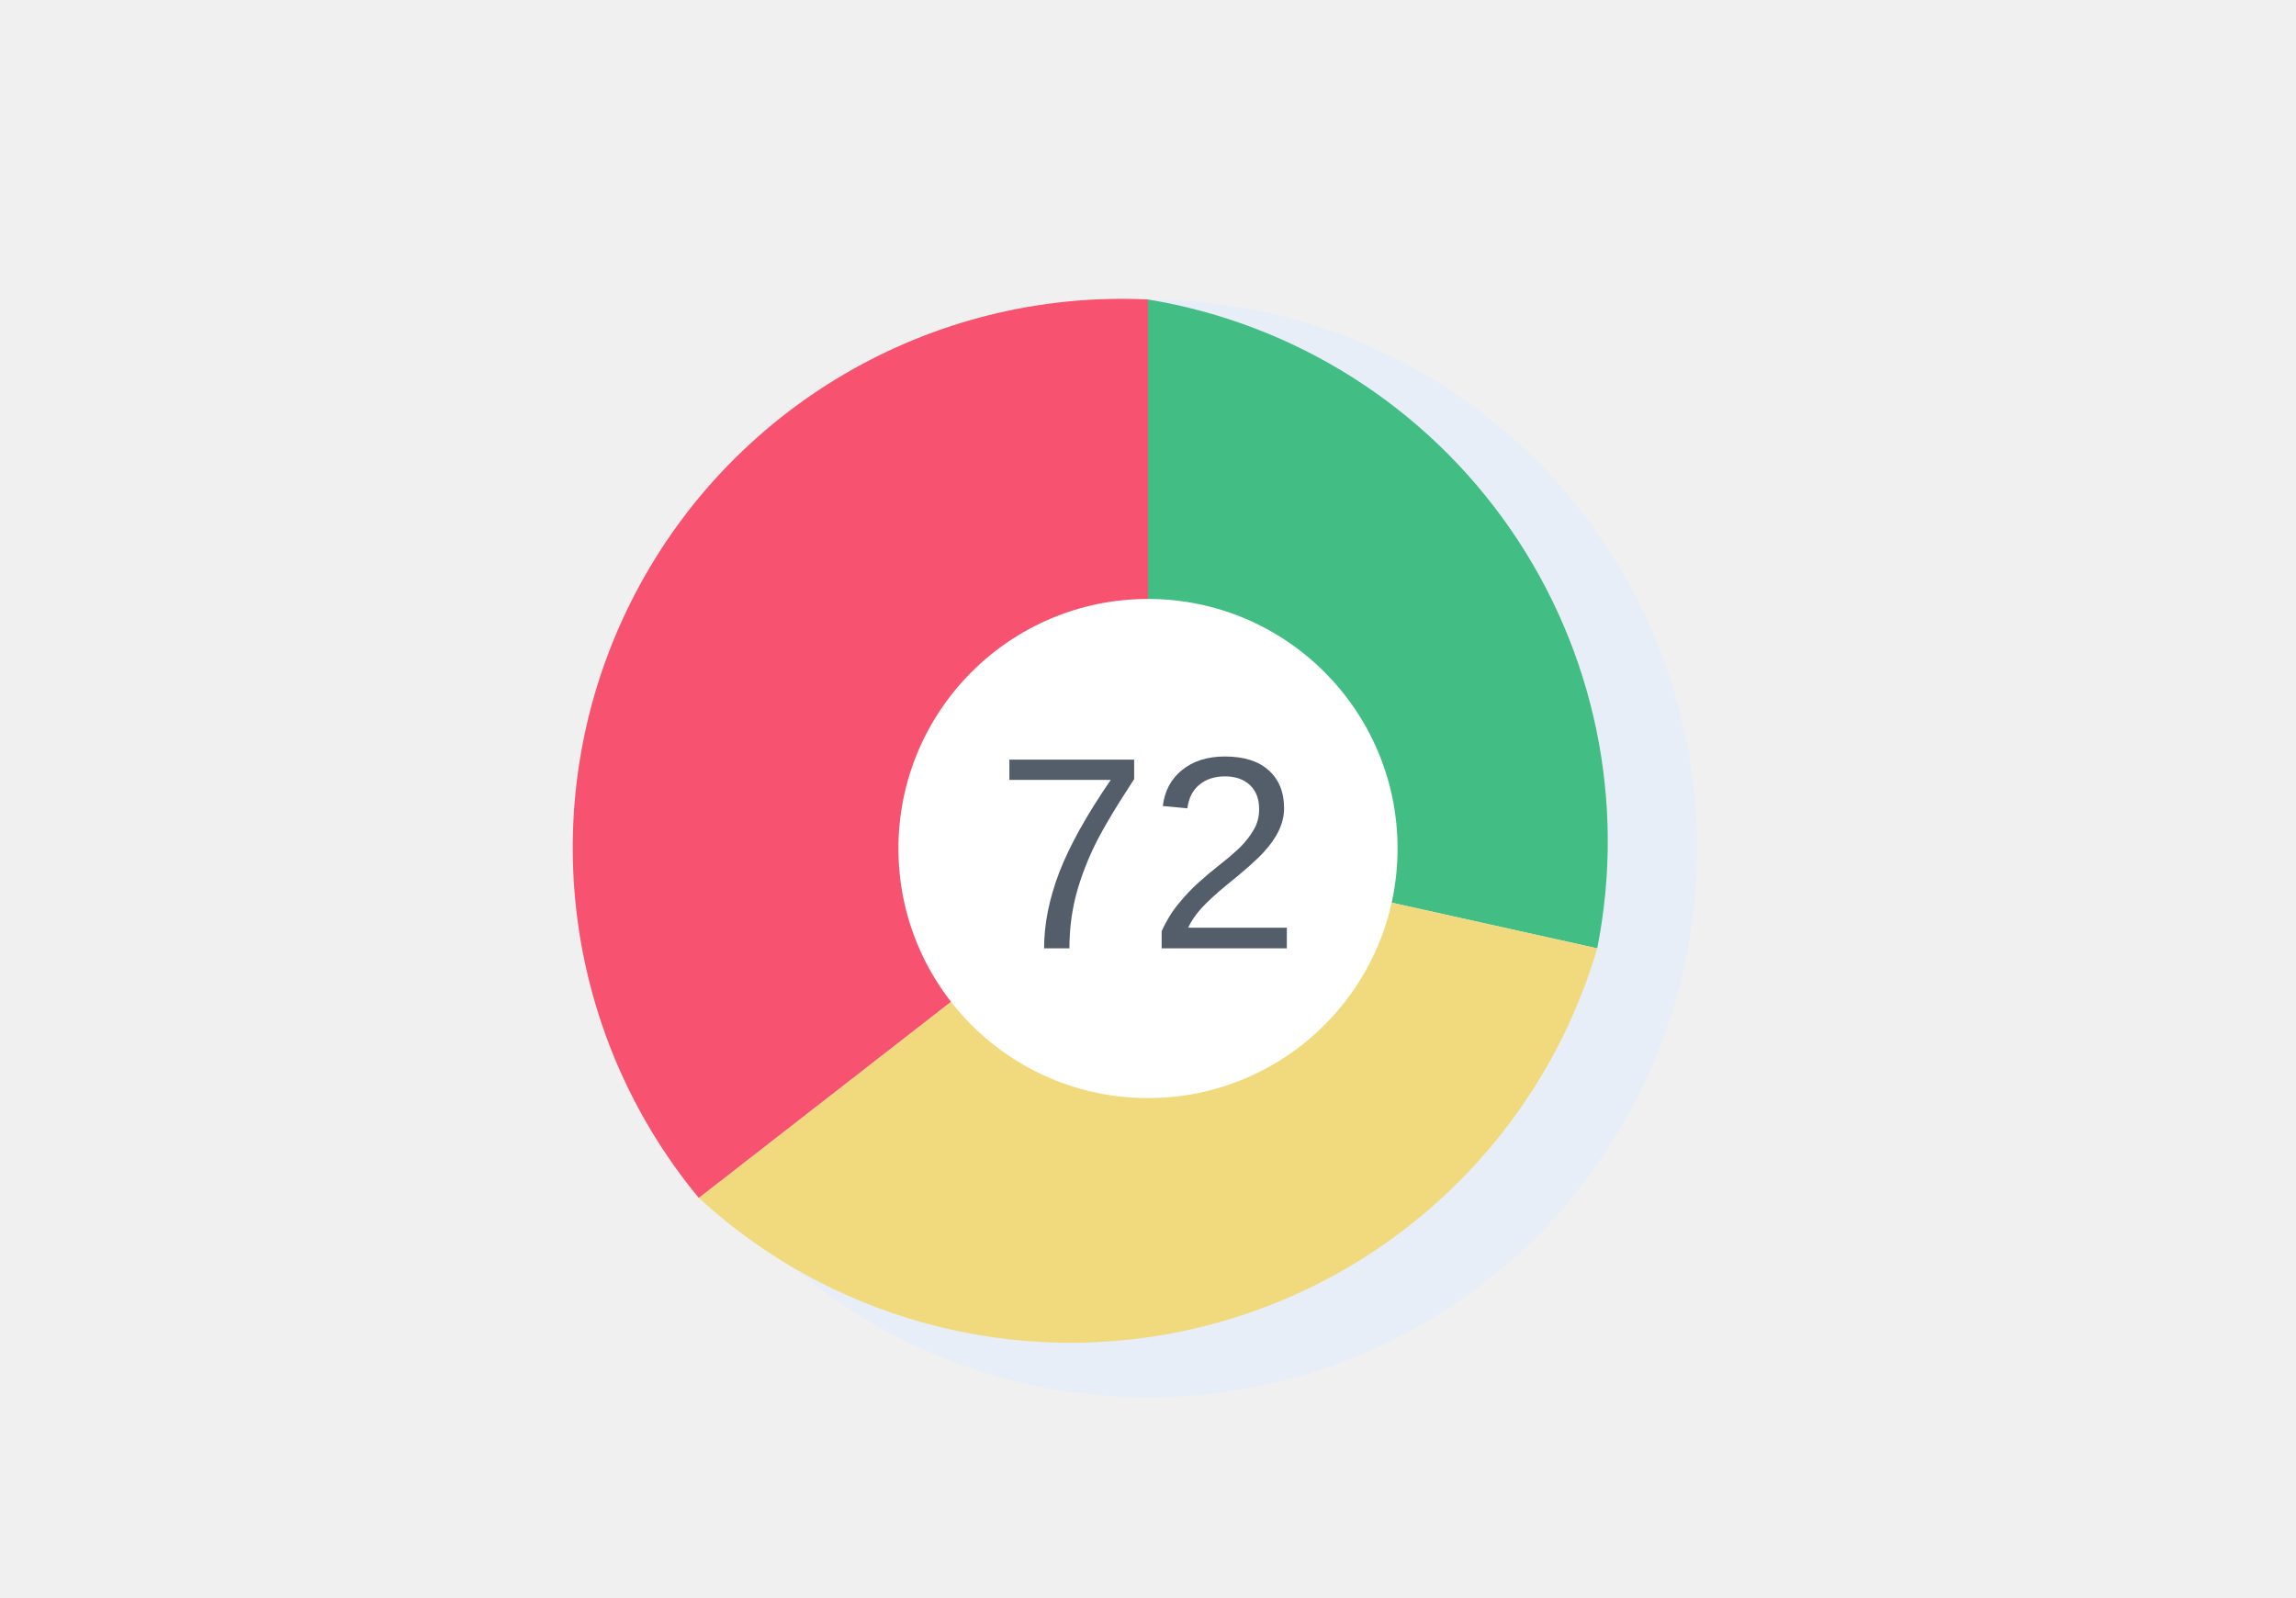
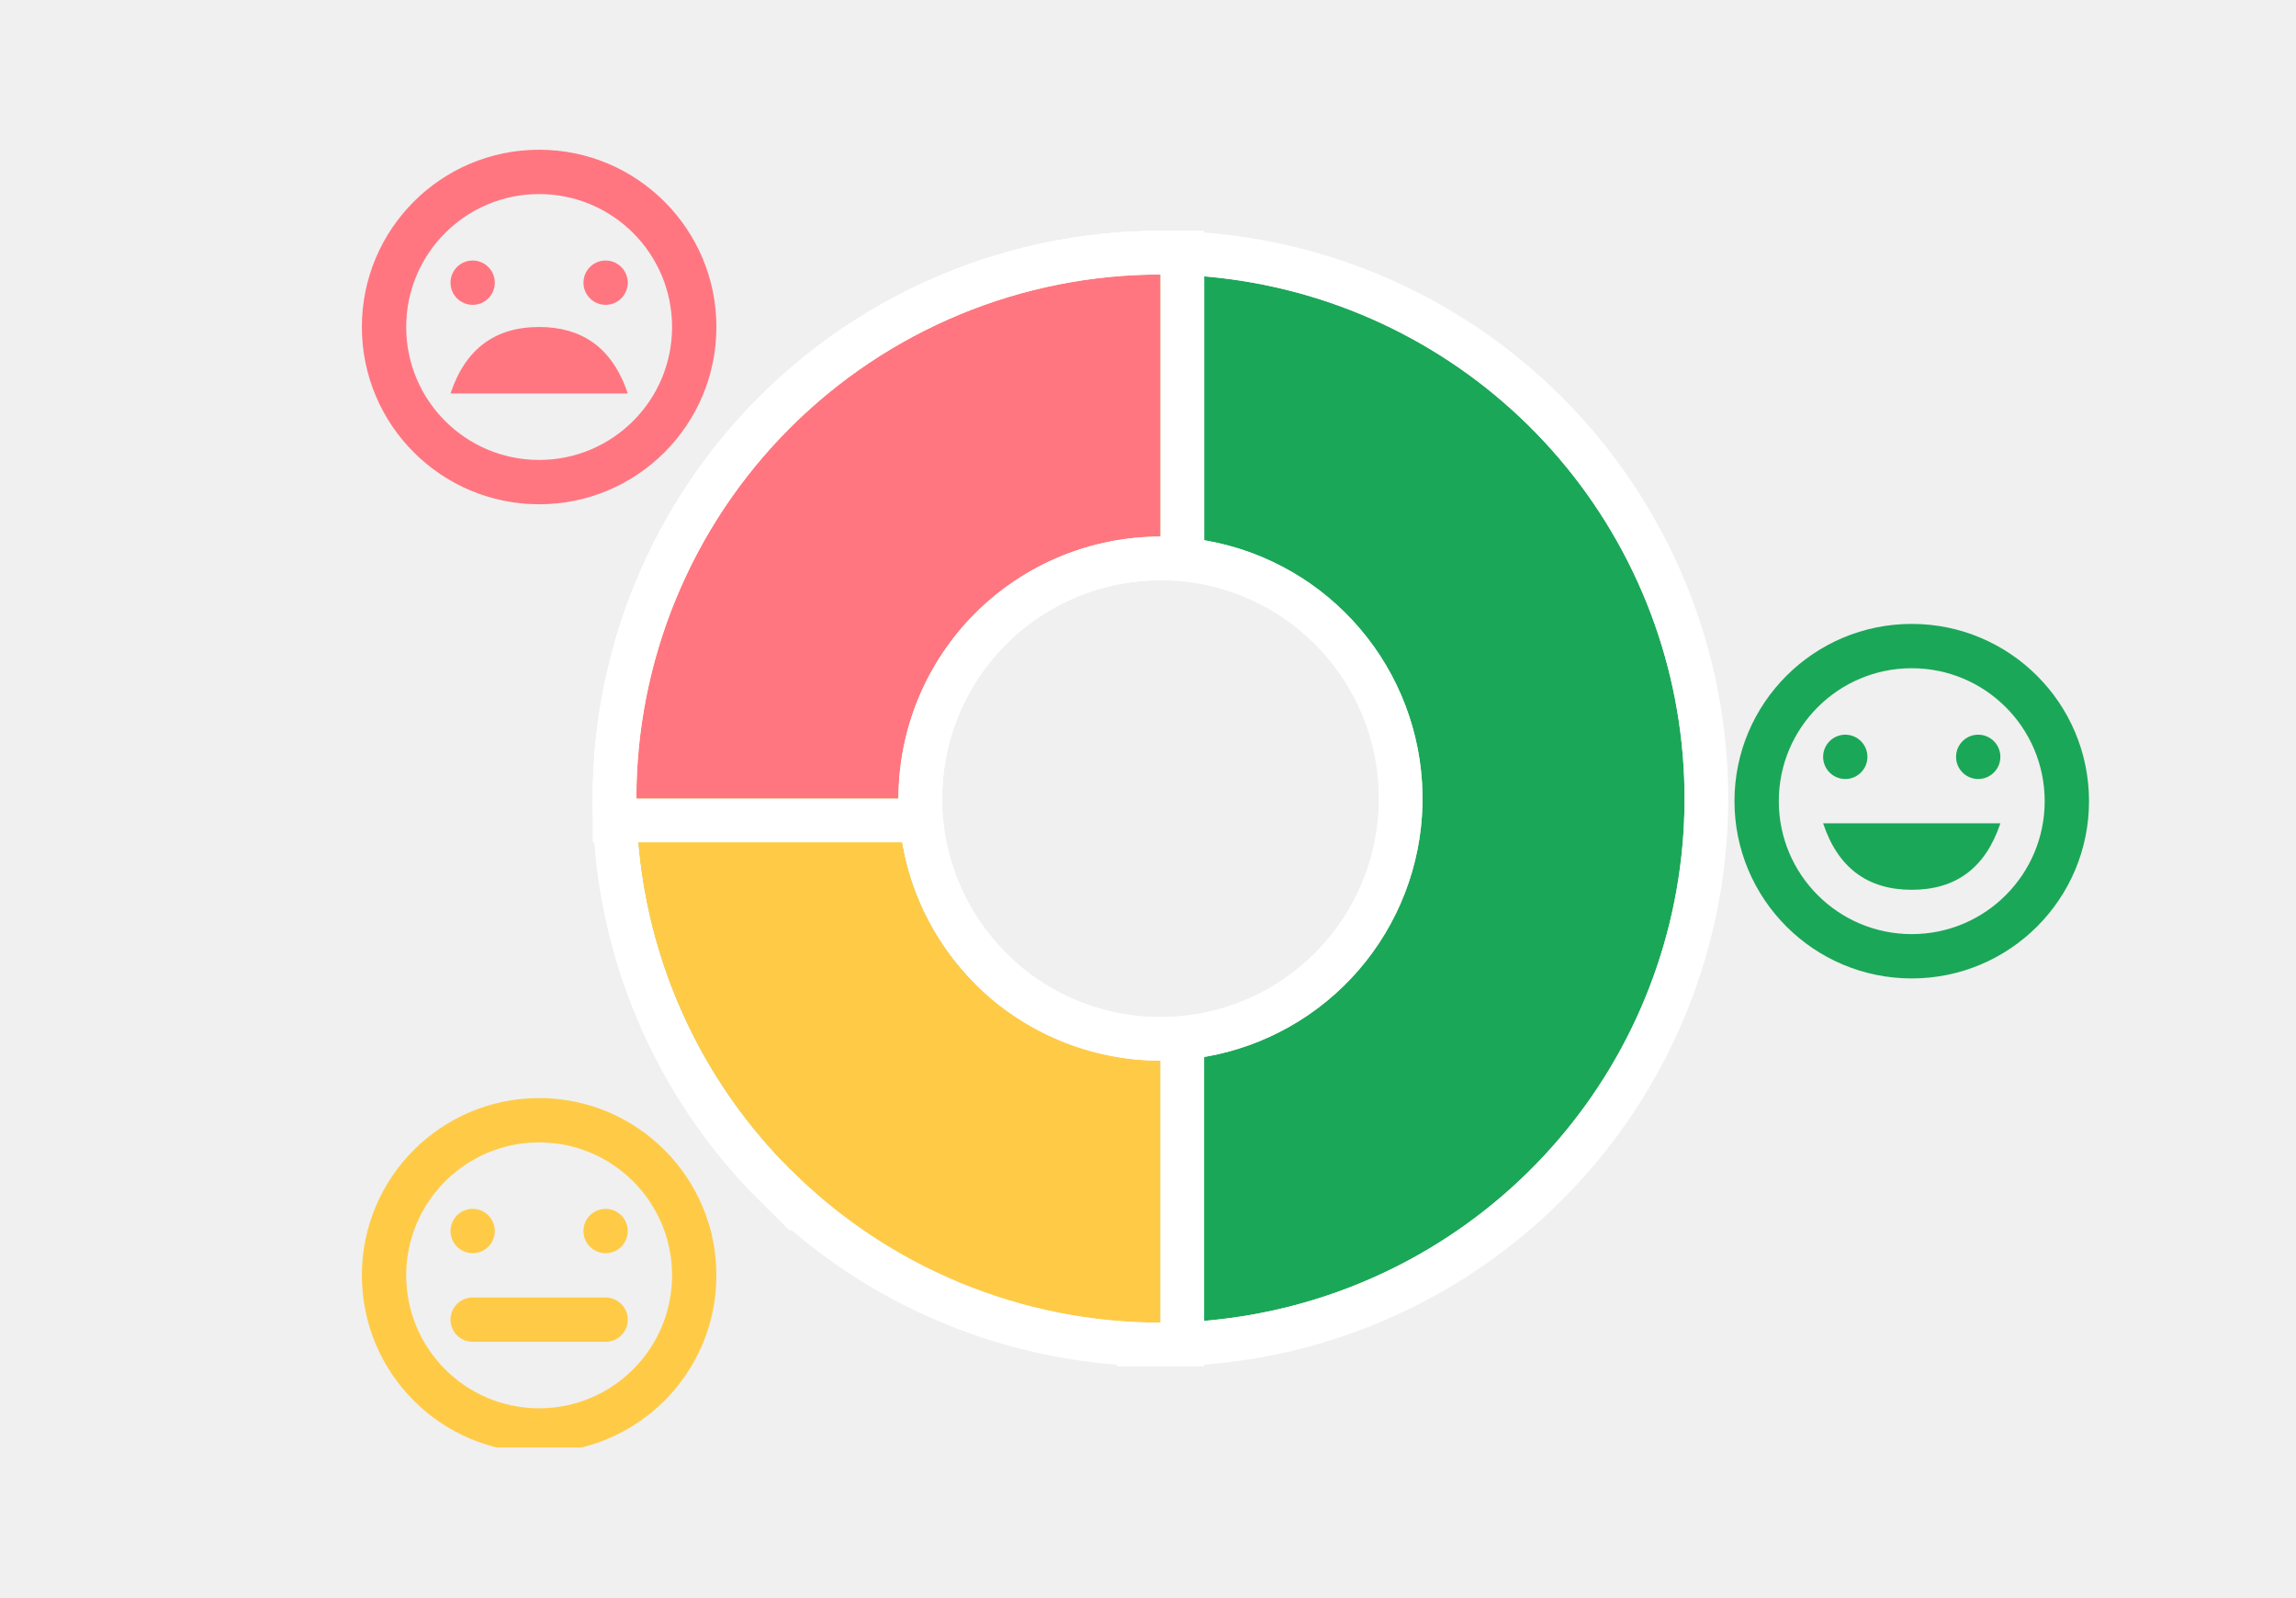
<svg xmlns="http://www.w3.org/2000/svg" width="92" height="64" viewBox="0 0 92 64" fill="none">
-   <circle cx="46" cy="34" r="22" fill="#E8EEF8" />
-   <path d="M46 12 A22 22 0 0 1 64 38 L46 34 Z" fill="#42BD84" />
-   <path d="M64 38 A22 22 0 0 1 28 48 L46 34 Z" fill="#F1DA7E" />
-   <path d="M28 48 A22 22 0 0 1 46 12 L46 34 Z" fill="#F85271" />
-   <circle cx="46" cy="34" r="10" fill="#fff" />
-   <text x="46" y="38" text-anchor="middle" font-family="Arial,sans-serif" font-size="11" fill="#545E6B">72</text>
+   <g clip-path="url(#clip0_2488_2449)">
+     <mask id="path-2-outside-1_2488_2449" maskUnits="userSpaceOnUse" x="23.5" y="9" width="46" height="46" fill="black">
+       <rect fill="white" x="23.5" y="9" width="46" height="46" />
+       <path d="M46.5 53C51.358 53 56.067 51.315 59.822 48.233C63.578 45.151 66.149 40.862 67.097 36.097C68.044 31.332 67.311 26.385 65.02 22.101C62.73 17.816 59.025 14.458 54.536 12.598C50.048 10.739 45.053 10.494 40.404 11.904C35.755 13.315 31.738 16.293 29.039 20.333C26.34 24.373 25.125 29.223 25.601 34.058C26.077 38.893 28.215 43.414 31.651 46.849L39.075 39.425C37.358 37.707 36.289 35.447 36.051 33.029C35.812 30.612 36.42 28.186 37.77 26.166C39.119 24.147 41.127 22.657 43.452 21.952C45.777 21.247 48.274 21.37 50.518 22.299C52.763 23.229 54.615 24.908 55.76 27.05C56.905 29.193 57.272 31.666 56.798 34.048C56.324 36.431 55.039 38.575 53.161 40.117C51.283 41.658 48.929 42.5 46.5 42.5V53Z" />
+     </mask>
+     <path d="M46.5 53C51.358 53 56.067 51.315 59.822 48.233C63.578 45.151 66.149 40.862 67.097 36.097C68.044 31.332 67.311 26.385 65.02 22.101C62.73 17.816 59.025 14.458 54.536 12.598C50.048 10.739 45.053 10.494 40.404 11.904C35.755 13.315 31.738 16.293 29.039 20.333C26.34 24.373 25.125 29.223 25.601 34.058C26.077 38.893 28.215 43.414 31.651 46.849L39.075 39.425C37.358 37.707 36.289 35.447 36.051 33.029C35.812 30.612 36.42 28.186 37.77 26.166C39.119 24.147 41.127 22.657 43.452 21.952C45.777 21.247 48.274 21.37 50.518 22.299C52.763 23.229 54.615 24.908 55.76 27.05C56.905 29.193 57.272 31.666 56.798 34.048C56.324 36.431 55.039 38.575 53.161 40.117C51.283 41.658 48.929 42.5 46.5 42.5V53Z" fill="#1BA758" />
+     <path d="M46.5 53C51.358 53 56.067 51.315 59.822 48.233C63.578 45.151 66.149 40.862 67.097 36.097C68.044 31.332 67.311 26.385 65.02 22.101C62.73 17.816 59.025 14.458 54.536 12.598C50.048 10.739 45.053 10.494 40.404 11.904C35.755 13.315 31.738 16.293 29.039 20.333C26.34 24.373 25.125 29.223 25.601 34.058C26.077 38.893 28.215 43.414 31.651 46.849L39.075 39.425C37.358 37.707 36.289 35.447 36.051 33.029C35.812 30.612 36.42 28.186 37.77 26.166C39.119 24.147 41.127 22.657 43.452 21.952C45.777 21.247 48.274 21.37 50.518 22.299C52.763 23.229 54.615 24.908 55.76 27.05C56.905 29.193 57.272 31.666 56.798 34.048C56.324 36.431 55.039 38.575 53.161 40.117C51.283 41.658 48.929 42.5 46.5 42.5V53Z" stroke="white" stroke-width="3.5" mask="url(#path-2-outside-1_2488_2449)" />
+     <mask id="path-3-outside-2_2488_2449" maskUnits="userSpaceOnUse" x="23.5" y="9" width="25" height="46" fill="black">
+       <rect fill="white" x="23.5" y="9" width="25" height="46" />
+       <path d="M46.5 11C43.742 11 41.011 11.543 38.464 12.598C35.916 13.654 33.601 15.201 31.651 17.151C29.701 19.101 28.154 21.416 27.099 23.964C26.043 26.512 25.5 29.242 25.5 32C25.5 34.758 26.043 37.489 27.099 40.036C28.154 42.584 29.701 44.899 31.651 46.849C33.601 48.799 35.916 50.346 38.464 51.401C41.011 52.457 43.742 53 46.5 53L46.5 42.5C45.121 42.5 43.756 42.228 42.482 41.701C41.208 41.173 40.05 40.4 39.075 39.425C38.1 38.45 37.327 37.292 36.799 36.018C36.272 34.744 36 33.379 36 32C36 30.621 36.272 29.256 36.799 27.982C37.327 26.708 38.1 25.55 39.075 24.575C40.05 23.6 41.208 22.827 42.482 22.299C43.756 21.772 45.121 21.5 46.5 21.5V11Z" />
+     </mask>
+     <path d="M46.5 11C43.742 11 41.011 11.543 38.464 12.598C35.916 13.654 33.601 15.201 31.651 17.151C29.701 19.101 28.154 21.416 27.099 23.964C26.043 26.512 25.5 29.242 25.5 32C25.5 34.758 26.043 37.489 27.099 40.036C28.154 42.584 29.701 44.899 31.651 46.849C33.601 48.799 35.916 50.346 38.464 51.401C41.011 52.457 43.742 53 46.5 53L46.5 42.5C45.121 42.5 43.756 42.228 42.482 41.701C41.208 41.173 40.05 40.4 39.075 39.425C38.1 38.45 37.327 37.292 36.799 36.018C36.272 34.744 36 33.379 36 32C36 30.621 36.272 29.256 36.799 27.982C37.327 26.708 38.1 25.55 39.075 24.575C40.05 23.6 41.208 22.827 42.482 22.299C43.756 21.772 45.121 21.5 46.5 21.5V11Z" fill="#FFCB47" />
+     <path d="M46.5 11C43.742 11 41.011 11.543 38.464 12.598C35.916 13.654 33.601 15.201 31.651 17.151C29.701 19.101 28.154 21.416 27.099 23.964C26.043 26.512 25.5 29.242 25.5 32C25.5 34.758 26.043 37.489 27.099 40.036C28.154 42.584 29.701 44.899 31.651 46.849C33.601 48.799 35.916 50.346 38.464 51.401C41.011 52.457 43.742 53 46.5 53L46.5 42.5C45.121 42.5 43.756 42.228 42.482 41.701C41.208 41.173 40.05 40.4 39.075 39.425C38.1 38.45 37.327 37.292 36.799 36.018C36.272 34.744 36 33.379 36 32C36 30.621 36.272 29.256 36.799 27.982C37.327 26.708 38.1 25.55 39.075 24.575C40.05 23.6 41.208 22.827 42.482 22.299C43.756 21.772 45.121 21.5 46.5 21.5V11Z" stroke="white" stroke-width="3.5" mask="url(#path-3-outside-2_2488_2449)" />
+     <mask id="path-4-outside-3_2488_2449" maskUnits="userSpaceOnUse" x="23.5" y="9" width="25" height="25" fill="black">
+       <rect fill="white" x="23.5" y="9" width="25" height="25" />
+       <path d="M46.5 11C43.742 11 41.011 11.543 38.464 12.598C35.916 13.654 33.601 15.201 31.651 17.151C29.701 19.101 28.154 21.416 27.099 23.964C26.043 26.512 25.5 29.242 25.5 32L36 32C36 30.621 36.272 29.256 36.799 27.982C37.327 26.708 38.1 25.55 39.075 24.575C40.05 23.6 41.208 22.827 42.482 22.299C43.756 21.772 45.121 21.5 46.5 21.5V11Z" />
+     </mask>
+     <path d="M46.5 11C43.742 11 41.011 11.543 38.464 12.598C35.916 13.654 33.601 15.201 31.651 17.151C29.701 19.101 28.154 21.416 27.099 23.964C26.043 26.512 25.5 29.242 25.5 32L36 32C36 30.621 36.272 29.256 36.799 27.982C37.327 26.708 38.1 25.55 39.075 24.575C40.05 23.6 41.208 22.827 42.482 22.299C43.756 21.772 45.121 21.5 46.5 21.5V11Z" fill="#FF7681" />
+     <path d="M46.5 11C43.742 11 41.011 11.543 38.464 12.598C35.916 13.654 33.601 15.201 31.651 17.151C29.701 19.101 28.154 21.416 27.099 23.964C26.043 26.512 25.5 29.242 25.5 32L36 32C36 30.621 36.272 29.256 36.799 27.982C37.327 26.708 38.1 25.55 39.075 24.575C40.05 23.6 41.208 22.827 42.482 22.299C43.756 21.772 45.121 21.5 46.5 21.5V11Z" stroke="white" stroke-width="3.5" mask="url(#path-4-outside-3_2488_2449)" />
+     <path d="M25.081 15.558C24.467 13.921 23.308 13.103 21.603 13.103C19.827 13.103 18.643 13.991 18.052 15.767H25.154L25.081 15.558Z" fill="#FF7681" />
+     <path d="M19.827 11.327C19.827 11.818 19.43 12.215 18.939 12.215C18.449 12.215 18.052 11.818 18.052 11.327C18.052 10.837 18.449 10.439 18.939 10.439C19.43 10.439 19.827 10.837 19.827 11.327Z" fill="#FF7681" />
+     <path d="M24.267 12.215C24.757 12.215 25.154 11.818 25.154 11.327C25.154 10.837 24.757 10.439 24.267 10.439C23.776 10.439 23.379 10.837 23.379 11.327C23.379 11.818 23.776 12.215 24.267 12.215Z" fill="#FF7681" />
+     <path fill-rule="evenodd" clip-rule="evenodd" d="M21.603 6C25.526 6 28.706 9.18 28.706 13.103C28.706 17.026 25.526 20.206 21.603 20.206C17.68 20.206 14.5 17.026 14.5 13.103C14.5 9.18 17.68 6 21.603 6ZM21.603 7.776C18.661 7.776 16.276 10.161 16.276 13.103C16.276 16.045 18.661 18.43 21.603 18.43C24.545 18.43 26.93 16.045 26.93 13.103C26.93 10.161 24.545 7.776 21.603 7.776Z" fill="#FF7681" />
+     <path d="M76.603 35.654C78.379 35.654 79.562 34.767 80.154 32.991H73.052C73.643 34.767 74.827 35.654 76.603 35.654Z" fill="#1BA758" />
+     <path d="M80.154 30.327C80.154 30.818 79.757 31.215 79.266 31.215C78.776 31.215 78.379 30.818 78.379 30.327C78.379 29.837 78.776 29.439 79.266 29.439C79.757 29.439 80.154 29.837 80.154 30.327Z" fill="#1BA758" />
+     <path d="M73.939 31.215C74.43 31.215 74.827 30.818 74.827 30.327C74.827 29.837 74.43 29.439 73.939 29.439C73.449 29.439 73.052 29.837 73.052 30.327C73.052 30.818 73.449 31.215 73.939 31.215Z" fill="#1BA758" />
+     <path fill-rule="evenodd" clip-rule="evenodd" d="M76.603 25C80.526 25 83.706 28.18 83.706 32.103C83.706 36.026 80.526 39.206 76.603 39.206C72.68 39.206 69.5 36.026 69.5 32.103C69.5 28.18 72.68 25 76.603 25ZM76.603 26.776C73.661 26.776 71.276 29.161 71.276 32.103C71.276 35.045 73.661 37.43 76.603 37.43C79.545 37.43 81.93 35.045 81.93 32.103C81.93 29.161 79.545 26.776 76.603 26.776Z" fill="#1BA758" />
+     <path fill-rule="evenodd" clip-rule="evenodd" d="M21.603 44C25.526 44 28.706 47.18 28.706 51.103C28.706 55.026 25.526 58.206 21.603 58.206C17.68 58.206 14.5 55.026 14.5 51.103C14.5 47.18 17.68 44 21.603 44ZM21.603 45.776C18.661 45.776 16.276 48.161 16.276 51.103C16.276 54.045 18.661 56.43 21.603 56.43C24.545 56.43 26.93 54.045 26.93 51.103C26.93 48.161 24.545 45.776 21.603 45.776ZM25.154 52.879C25.154 52.388 24.757 51.991 24.267 51.991H18.939C18.449 51.991 18.052 52.388 18.052 52.879C18.052 53.369 18.449 53.767 18.939 53.767H24.267C24.757 53.767 25.154 53.369 25.154 52.879ZM18.939 48.439C19.43 48.439 19.827 48.837 19.827 49.327C19.827 49.818 19.43 50.215 18.939 50.215C18.449 50.215 18.052 49.818 18.052 49.327C18.052 48.837 18.449 48.439 18.939 48.439ZM25.154 49.327C25.154 48.837 24.757 48.439 24.267 48.439C23.776 48.439 23.379 48.837 23.379 49.327C23.379 49.818 23.776 50.215 24.267 50.215C24.757 50.215 25.154 49.818 25.154 49.327Z" fill="#FFCB47" />
+   </g>
+   <defs>
+     <clipPath id="clip0_2488_2449">
+       <rect width="89" height="52" fill="white" transform="translate(1.5 6)" />
+     </clipPath>
+   </defs>
</svg>
